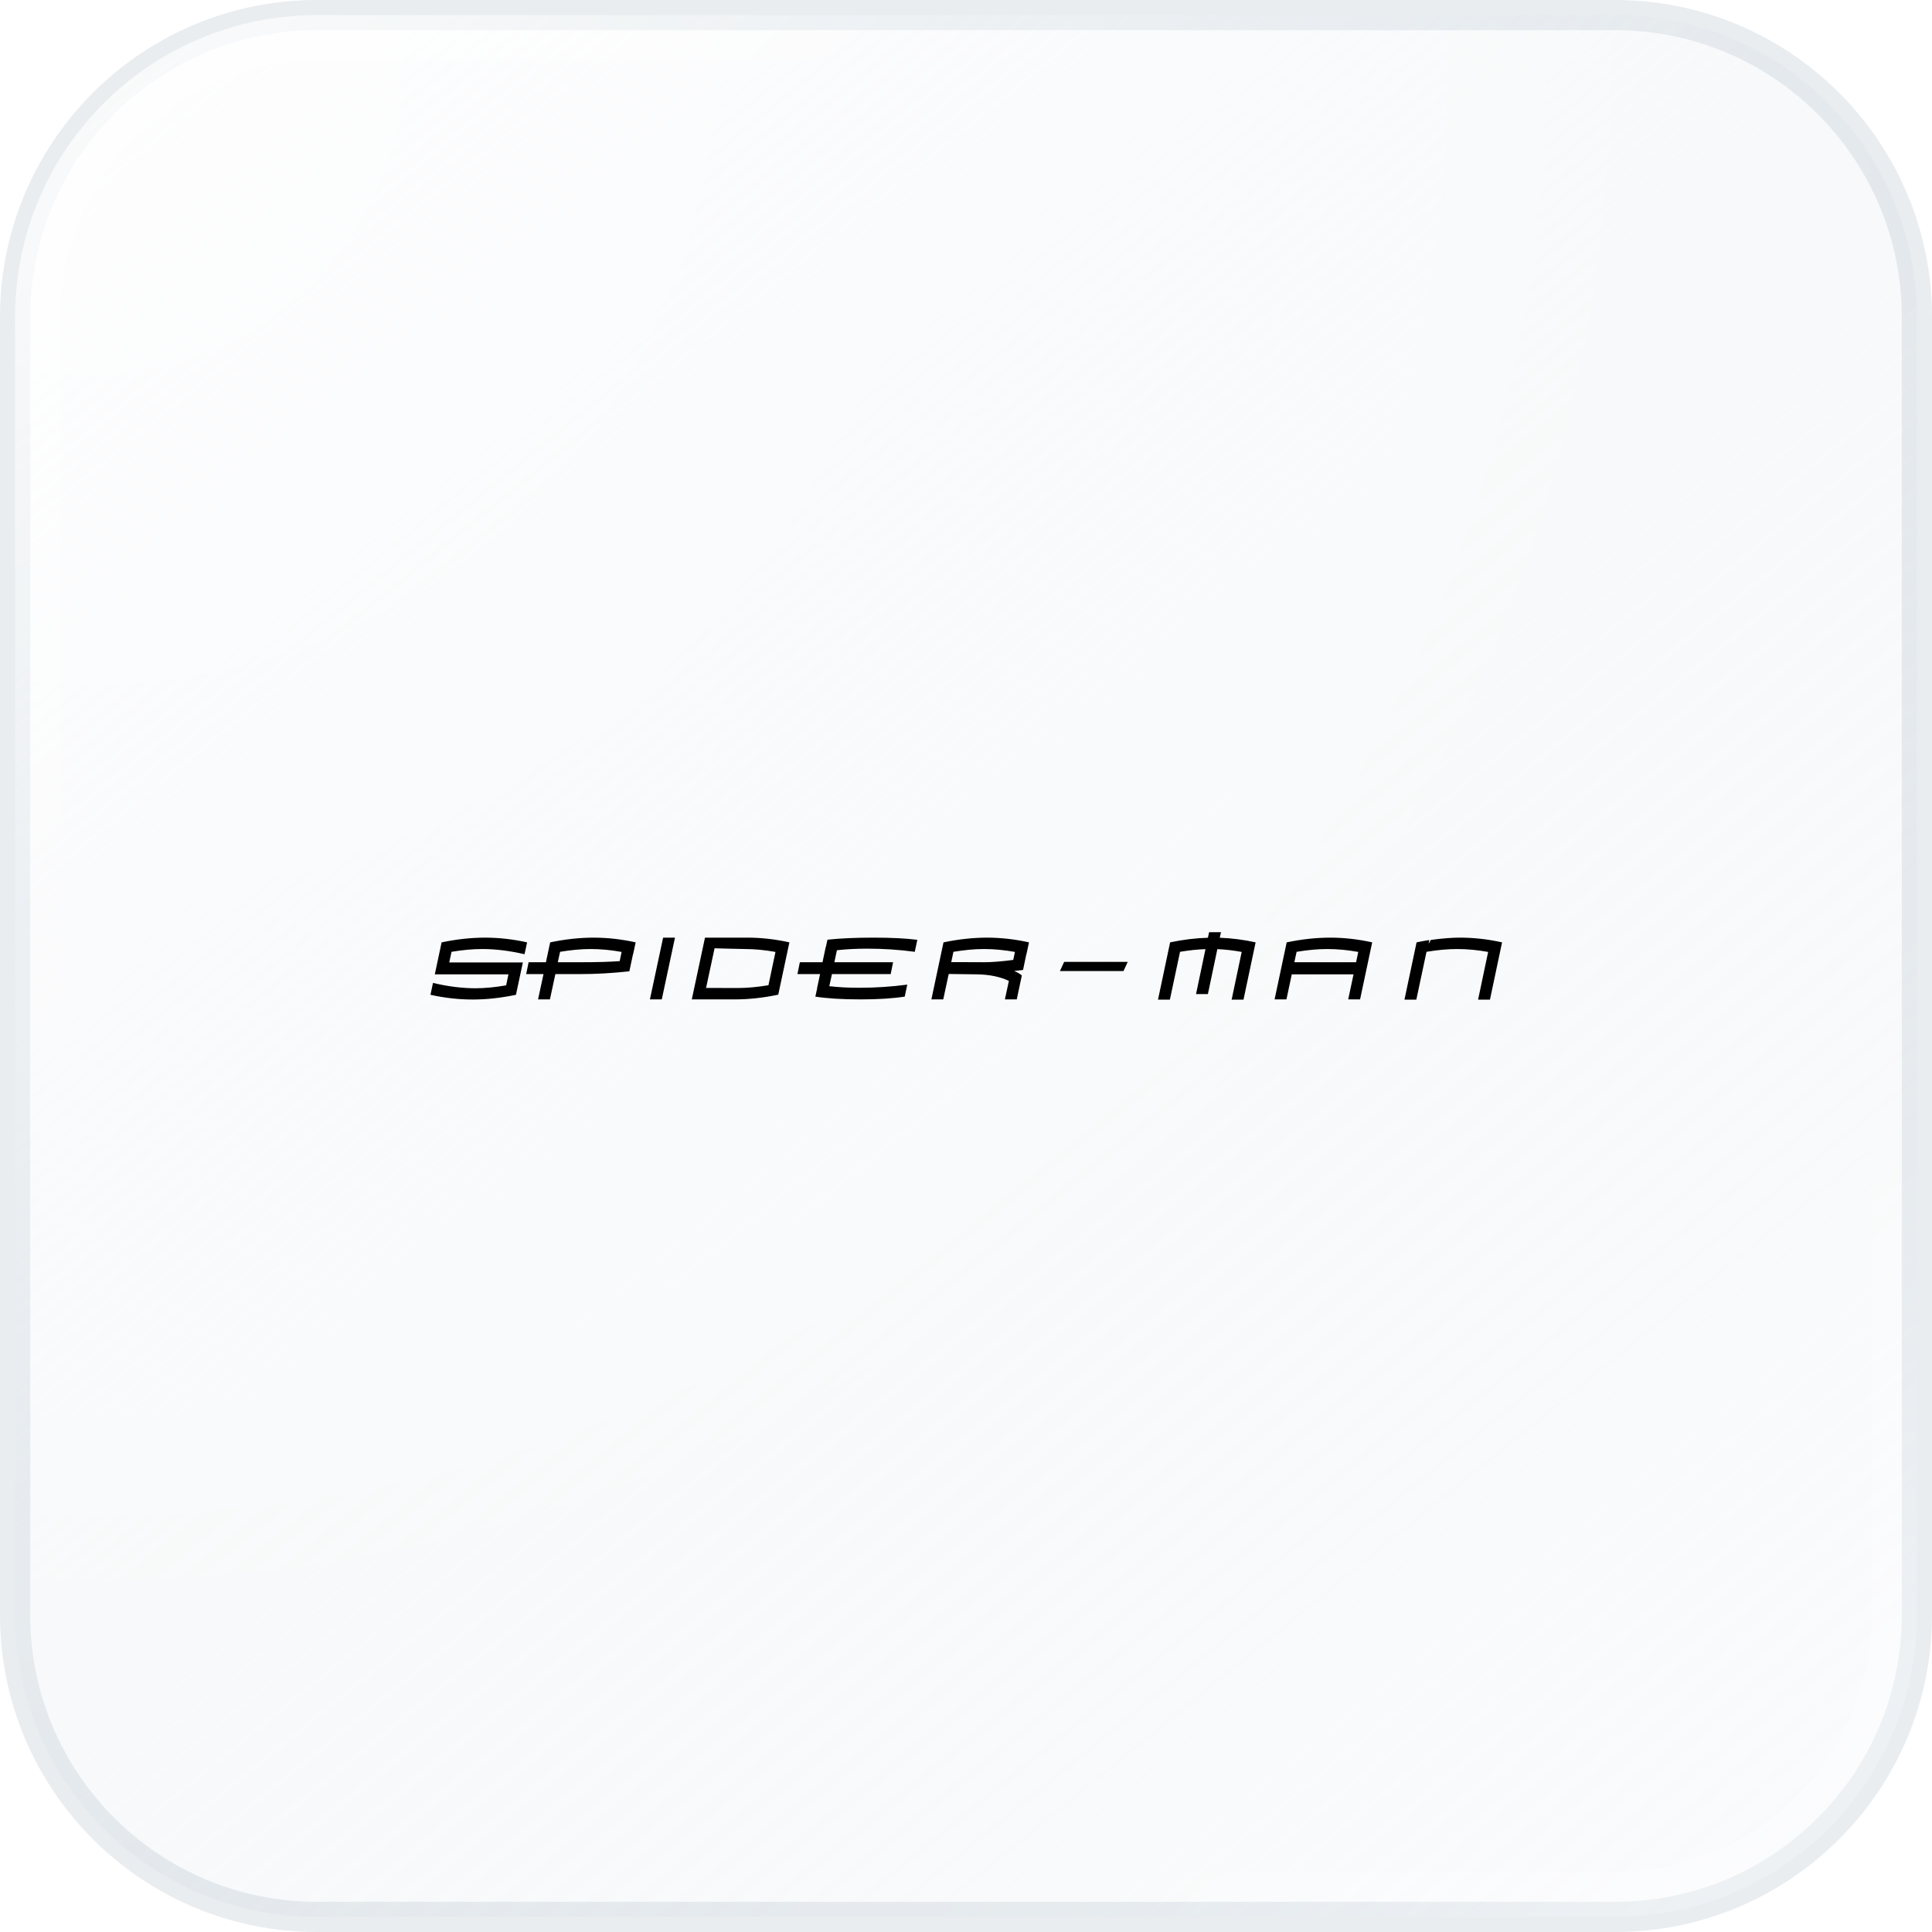
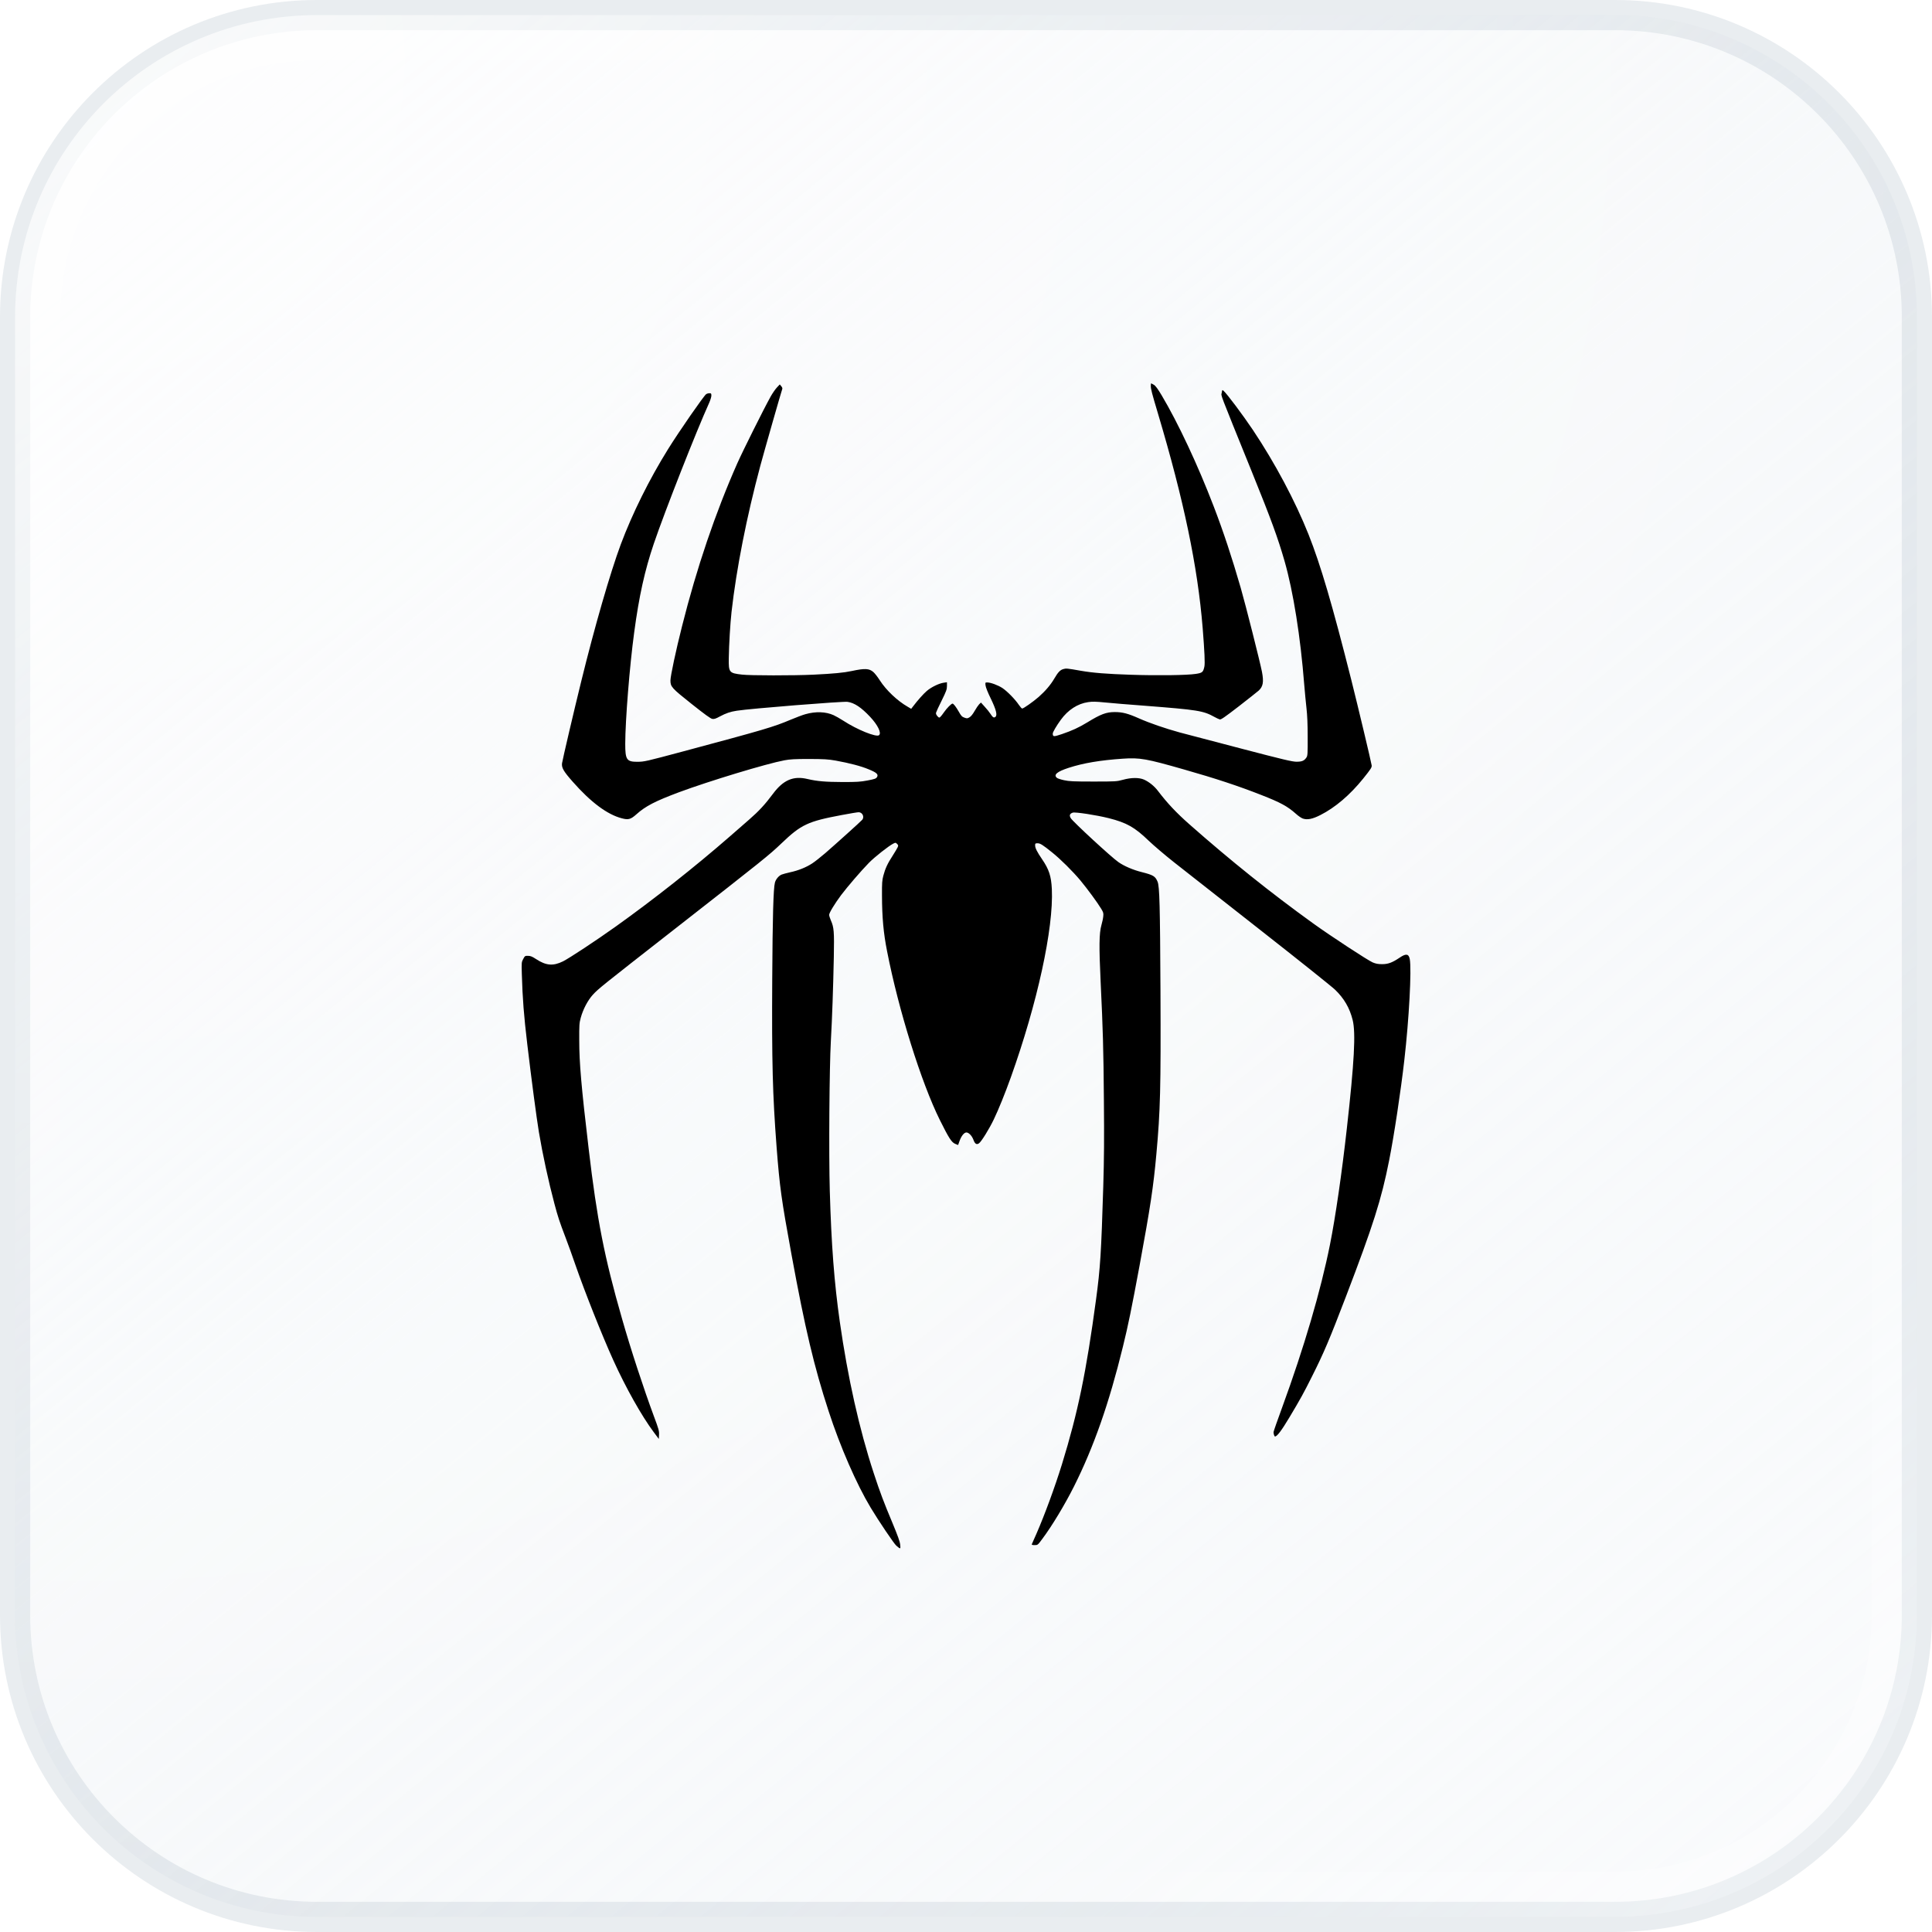
<svg xmlns="http://www.w3.org/2000/svg" viewBox="0 0 64 64" fill="none" color="#000000">
  <g>
    <defs>
      <linearGradient id="spider-man-app-mono-light-background-surface" x1="6" y1="0" x2="58" y2="64" gradientUnits="userSpaceOnUse">
        <stop offset="0" stop-color="#FBFCFD" stop-opacity=".78" />
        <stop offset=".48" stop-color="#EFF3F6" stop-opacity=".50" />
        <stop offset="1" stop-color="#F7F9FB" stop-opacity=".68" />
      </linearGradient>
      <radialGradient id="spider-man-app-mono-light-background-sheen" cx="3" cy="2" r="62" gradientUnits="userSpaceOnUse">
        <stop stop-color="#FFFFFF" stop-opacity=".45" />
        <stop offset="1" stop-color="#FFFFFF" stop-opacity="0" />
      </radialGradient>
      <linearGradient id="spider-man-app-mono-light-background-reflection" x1="0" y1="0" x2="64" y2="64" gradientUnits="userSpaceOnUse">
        <stop stop-color="#FFFFFF" stop-opacity=".64" />
        <stop offset=".23" stop-color="#FFFFFF" stop-opacity=".12" />
        <stop offset=".5" stop-color="#FFFFFF" stop-opacity="0" />
        <stop offset=".78" stop-color="#FFFFFF" stop-opacity=".08" />
        <stop offset="1" stop-color="#FFFFFF" stop-opacity=".45" />
      </linearGradient>
    </defs>
    <rect x=".5" y=".5" width="63" height="63" rx="10" fill="url(#spider-man-app-mono-light-background-surface)" stroke="#9EADBB" stroke-opacity=".22" />
    <rect x=".5" y=".5" width="63" height="63" rx="10" fill="url(#spider-man-app-mono-light-background-sheen)" />
    <rect x="1.25" y="1.25" width="61.5" height="61.5" rx="9.25" stroke="url(#spider-man-app-mono-light-background-reflection)" stroke-width="1.5" />
  </g>
  <defs>
    <filter id="spider-man-app-mono-light-mono" x="-5%" y="-5%" width="110%" height="110%" color-interpolation-filters="sRGB">
      <feColorMatrix in="SourceGraphic" type="matrix" values="0 0 0 0 1 0 0 0 0 1 0 0 0 0 1 -0.213 -0.715 -0.072 0 1" result="tones" />
      <feComposite in="tones" in2="SourceAlpha" operator="in" />
      <feComponentTransfer result="coverage">
        <feFuncA type="linear" slope="1" />
      </feComponentTransfer>
      <feFlood flood-color="currentColor" />
      <feComposite in2="coverage" operator="in" />
    </filter>
  </defs>
  <g filter="url(#spider-man-app-mono-light-mono)">
    <defs>
      <clipPath id="spider-man-app-mono-light-tile">
        <rect x=".5" y=".5" width="63" height="63" rx="10" />
      </clipPath>
    </defs>
    <g clip-path="url(#spider-man-app-mono-light-tile)">
-       <svg id="spider-man-app-mono-light-svg2" viewBox="80.12 28.558 640.787 41.018" fill="#111111" color="black" x="14.222" y="14.222" width="35.556" height="35.556">
-         <defs id="spider-man-app-mono-light-defs4" />
-         <g id="spider-man-app-mono-light-layer1">
-           <path d="M 131.837,66.26 C 122.872,68.14 114.245,69.08 105.955,69.08 C 97.666,69.08 89.279,68.14 80.795,66.26 L 82.315,59.176 C 91.278,61.297 99.737,62.357 107.69,62.357 C 113.185,62.357 119.281,61.778 125.98,60.621 L 127.354,54.042 L 83.398,54.042 L 87.447,34.955 C 96.46,33.077 105.112,32.138 113.402,32.138 C 121.691,32.138 130.053,33.077 138.487,34.955 L 136.969,42.042 C 128.053,39.969 119.618,38.933 111.665,38.933 C 106.172,38.933 100.075,39.487 93.375,40.594 L 92.001,46.957 L 135.956,46.957 L 131.837,66.26 z M 156.812,46.812 L 171.707,46.812 C 180.285,46.812 187.635,46.596 193.757,46.163 L 194.913,40.667 C 188.503,39.511 182.358,38.933 176.477,38.933 C 170.983,38.933 164.887,39.487 158.187,40.594 L 156.812,46.812 z M 139.389,46.812 L 149.728,46.812 L 152.259,34.955 C 161.272,33.077 169.924,32.138 178.213,32.138 C 186.503,32.138 194.865,33.077 203.299,34.955 L 201.781,42.042 L 201.708,42.042 L 199.539,52.235 C 189.37,53.344 179.61,53.898 170.26,53.898 L 155.367,53.898 L 152.115,69.007 L 145.029,69.007 L 148.283,53.898 L 137.944,53.898 L 139.389,46.812 z M 219.689,32.138 L 226.774,32.138 L 218.893,69.007 L 211.809,69.007 L 219.689,32.138 z M 282.573,60.548 L 286.767,40.667 C 280.357,39.511 274.188,38.933 268.259,38.933 C 267.054,38.933 262.885,38.837 255.751,38.644 L 250.403,38.498 L 245.342,62.139 L 238.258,62.139 L 264.283,62.212 C 269.778,62.212 275.875,61.657 282.573,60.548 L 282.573,60.548 z M 288.431,66.187 C 279.466,68.067 270.839,69.007 262.549,69.007 L 236.81,69.007 L 244.691,32.138 L 269.995,32.138 C 278.285,32.138 286.647,33.077 295.08,34.955 L 288.431,66.187 z M 301.327,46.812 L 314.847,46.812 L 316.797,37.631 L 316.87,37.631 L 317.81,33.367 C 325.232,32.547 334.438,32.138 345.428,32.138 C 355.934,32.138 364.609,32.571 371.453,33.437 L 369.935,40.594 C 360.634,39.341 351.187,38.715 341.596,38.715 C 335.04,38.715 328.991,39.028 323.449,39.655 L 321.931,46.812 L 356.993,46.812 L 355.548,53.898 L 320.486,53.898 L 318.895,61.126 C 324.342,61.753 330.318,62.066 336.823,62.066 C 346.415,62.066 355.958,61.439 365.452,60.186 L 363.934,67.346 C 356.705,68.453 347.909,69.007 337.547,69.007 C 326.702,69.007 317.713,68.453 310.58,67.346 L 311.665,62.357 L 311.592,62.357 L 313.399,53.898 L 299.881,53.898 L 301.327,46.812 z M 429.3,52.019 C 431.324,52.933 432.842,53.825 433.854,54.693 L 430.818,69.007 L 423.731,69.007 L 426.118,57.947 C 420.769,55.441 414.358,54.139 406.886,54.042 L 390.187,53.826 L 386.935,69.007 L 379.848,69.007 L 387.078,34.955 C 396.092,33.077 404.743,32.138 413.033,32.138 C 421.323,32.138 429.685,33.077 438.118,34.955 L 436.601,42.042 L 436.528,42.042 L 434.577,51.441 L 429.3,52.019 z M 391.705,46.741 L 411.804,46.812 C 415.949,46.812 421.587,46.354 428.72,45.439 L 429.732,40.667 C 423.322,39.511 417.177,38.933 411.297,38.933 C 405.803,38.933 399.706,39.487 393.007,40.594 L 391.705,46.741 z M 459.113,46.595 L 497.067,46.595 L 494.537,52.089 L 456.582,52.089 L 459.113,46.595 z M 545.65,28.883 L 552.736,28.883 L 552.013,32.208 C 559.098,32.45 566.231,33.365 573.412,34.955 L 566.182,69.153 L 559.097,69.153 L 565.098,40.667 C 560.134,39.752 555.291,39.198 550.568,39.004 L 544.928,65.825 L 537.842,65.825 L 543.481,39.004 C 538.855,39.149 533.795,39.68 528.3,40.594 L 522.228,69.153 L 515.141,69.153 L 522.371,34.955 C 530.132,33.317 537.651,32.401 544.928,32.208 L 545.65,28.883 z M 597.893,40.594 L 596.52,46.812 L 633.39,46.812 L 634.691,40.667 C 628.281,39.511 622.112,38.933 616.185,38.933 C 610.738,38.933 604.641,39.487 597.893,40.594 L 597.893,40.594 z M 635.777,69.007 L 628.69,69.007 L 631.872,54.042 L 595.002,54.042 L 591.821,69.007 L 584.736,69.007 L 591.964,34.955 C 600.978,33.077 609.629,32.138 617.919,32.138 C 626.209,32.138 634.571,33.077 643.007,34.955 L 635.777,69.007 z M 669.504,34.955 C 672.011,34.426 674.493,33.968 676.95,33.583 C 677.047,33.583 677.096,33.631 677.096,33.726 C 677.096,33.919 677.036,34.22 676.915,34.631 C 676.794,35.041 676.734,35.343 676.734,35.535 C 676.734,35.631 676.758,35.679 676.807,35.679 C 677.144,34.957 677.553,34.234 678.036,33.51 C 684.542,32.595 690.349,32.138 695.459,32.138 C 703.749,32.138 712.111,33.077 720.544,34.955 L 713.314,69.153 L 706.23,69.153 L 712.231,40.667 C 705.821,39.511 699.652,38.933 693.723,38.933 C 688.229,38.933 682.132,39.487 675.433,40.594 L 669.361,69.153 L 662.274,69.153 L 669.504,34.955 z" id="spider-man-app-mono-light-text2396" fill="#000000" fill-opacity="1" stroke="none" stroke-width="1px" stroke-linecap="butt" stroke-linejoin="miter" stroke-opacity="1" />
+       <svg viewBox="-4 -4 1268 1660" preserveAspectRatio="xMidYMid meet" color="black" x="12.606" y="12.606" width="38.788" height="38.788">
+         <g transform="translate(0,1652) scale(0.1,-0.1)" fill="#000000" stroke="none">
+           <path d="M8920 16484 c0 -45 15 -102 101 -390 368 -1234 563 -2169 634 -3039 27 -340 35 -507 24 -553 -17 -77 -29 -87 -122 -101 -123 -19 -539 -25 -922 -12 -339 11 -540 27 -710 57 -193 34 -205 35 -243 24 -46 -12 -77 -44 -130 -135 -52 -89 -128 -178 -222 -261 -81 -70 -215 -164 -233 -164 -7 0 -28 23 -47 51 -54 81 -166 194 -233 239 -64 42 -168 80 -217 80 -27 0 -28 -1 -23 -42 2 -25 34 -105 75 -188 75 -155 95 -234 65 -258 -21 -18 -38 -8 -69 41 -15 24 -52 70 -82 102 l-54 60 -26 -25 c-13 -14 -42 -56 -64 -95 -25 -44 -51 -77 -72 -89 -30 -18 -36 -18 -73 -5 -34 12 -46 25 -79 84 -40 70 -75 115 -89 115 -17 0 -82 -66 -119 -120 -21 -31 -46 -62 -55 -70 -15 -13 -20 -11 -42 14 -16 19 -22 35 -17 49 3 12 39 90 80 172 64 130 74 157 74 204 l0 54 -47 -7 c-65 -9 -177 -63 -239 -117 -47 -40 -129 -132 -195 -219 l-26 -34 -49 29 c-147 84 -306 235 -396 375 -30 47 -71 100 -91 117 -59 52 -121 55 -307 15 -111 -24 -255 -38 -545 -52 -275 -13 -896 -13 -1010 1 -184 21 -191 30 -188 234 3 193 21 493 39 655 69 612 214 1348 409 2075 51 190 298 1055 311 1088 3 8 -4 25 -16 38 l-20 24 -43 -46 c-23 -25 -62 -82 -86 -125 -98 -176 -395 -771 -474 -949 -311 -703 -574 -1478 -782 -2305 -87 -342 -165 -710 -165 -771 0 -90 16 -108 299 -333 189 -150 270 -209 295 -213 26 -4 49 3 107 35 86 46 148 67 239 81 196 31 1504 135 1570 126 98 -14 194 -78 321 -213 108 -115 164 -229 126 -260 -38 -32 -311 78 -507 206 -47 30 -108 65 -137 78 -111 50 -254 55 -399 14 -38 -10 -132 -46 -209 -78 -244 -103 -362 -138 -1515 -447 -542 -145 -558 -149 -660 -150 -151 0 -171 30 -171 254 1 338 62 1102 127 1581 69 515 150 880 279 1260 154 453 604 1598 784 1994 17 38 31 84 31 102 0 31 -3 34 -28 34 -16 0 -36 -6 -45 -12 -38 -29 -379 -521 -540 -779 -266 -427 -507 -913 -671 -1351 -149 -400 -373 -1176 -561 -1943 -100 -406 -265 -1110 -272 -1161 -8 -63 21 -114 151 -261 257 -292 491 -466 696 -519 93 -25 126 -16 208 57 129 116 268 187 602 312 431 160 1243 406 1495 453 81 15 147 19 350 19 215 -1 268 -4 378 -23 197 -36 359 -78 468 -124 116 -47 141 -73 116 -112 -14 -20 -34 -27 -134 -46 -101 -19 -151 -22 -348 -22 -250 1 -365 11 -502 43 -200 48 -344 -14 -489 -209 -113 -152 -201 -247 -338 -366 -76 -67 -200 -174 -275 -240 -498 -434 -1081 -894 -1616 -1276 -283 -202 -657 -448 -748 -494 -140 -69 -240 -61 -382 32 -55 36 -79 46 -114 46 -42 1 -45 -1 -68 -44 -24 -44 -25 -49 -20 -215 10 -345 29 -590 78 -1000 61 -514 131 -1039 164 -1240 53 -316 137 -704 220 -1015 51 -191 71 -252 160 -485 36 -93 98 -267 139 -386 130 -375 377 -998 536 -1348 177 -391 402 -791 574 -1021 l71 -95 3 60 c3 54 -5 81 -72 260 -146 394 -328 947 -454 1390 -249 867 -353 1397 -471 2400 -105 885 -134 1223 -134 1540 -1 216 1 248 21 320 33 122 101 250 173 329 79 85 116 115 1154 926 1276 997 1343 1051 1517 1217 280 268 374 313 855 403 116 22 224 40 241 40 53 0 85 -66 51 -107 -18 -22 -372 -341 -523 -472 -66 -57 -150 -123 -187 -147 -86 -56 -195 -100 -311 -125 -49 -11 -105 -26 -122 -33 -41 -17 -83 -67 -95 -114 -22 -81 -33 -490 -38 -1357 -7 -1188 5 -1647 62 -2395 44 -567 67 -733 211 -1520 193 -1053 320 -1589 526 -2220 164 -505 396 -1036 597 -1370 115 -191 331 -511 363 -538 60 -52 62 -51 55 14 -4 44 -33 124 -112 314 -120 286 -175 431 -263 700 -205 623 -368 1354 -481 2145 -79 555 -120 1091 -142 1855 -15 525 -6 1755 15 2125 19 337 33 750 42 1190 7 367 2 423 -42 522 -13 31 -24 65 -24 78 0 29 78 157 170 281 91 120 278 338 392 455 82 84 280 240 347 274 32 16 34 16 54 -4 18 -18 19 -23 8 -48 -7 -15 -39 -70 -72 -121 -71 -109 -104 -180 -131 -282 -17 -64 -20 -104 -19 -280 1 -312 21 -533 72 -790 163 -836 485 -1864 749 -2395 128 -257 165 -314 216 -336 l42 -17 21 59 c27 73 65 119 97 119 33 0 78 -47 99 -103 21 -59 46 -75 80 -50 34 25 145 204 209 338 67 139 160 369 241 595 377 1054 608 2113 582 2670 -9 185 -40 280 -140 426 -70 103 -97 156 -97 194 0 27 3 30 34 30 38 0 72 -21 206 -129 121 -97 292 -267 401 -397 98 -118 243 -315 294 -400 32 -52 36 -65 31 -109 -2 -27 -14 -84 -26 -125 -33 -115 -35 -305 -11 -810 32 -672 40 -930 46 -1680 5 -525 3 -822 -9 -1215 -29 -945 -42 -1156 -102 -1600 -139 -1033 -257 -1604 -484 -2340 -100 -323 -245 -717 -361 -983 -33 -75 -63 -143 -66 -149 -4 -9 8 -13 39 -13 45 0 45 0 112 91 135 180 318 484 447 741 281 561 498 1180 693 1979 75 304 123 540 237 1154 152 825 196 1113 238 1580 56 615 64 931 58 2305 -6 1219 -13 1487 -41 1555 -33 78 -59 94 -224 136 -121 30 -248 84 -330 141 -97 66 -647 574 -677 624 -23 39 -15 63 28 78 34 12 334 -34 510 -78 254 -64 369 -129 566 -319 70 -67 232 -205 361 -307 129 -101 678 -532 1220 -958 542 -425 1019 -806 1061 -847 128 -122 209 -261 251 -432 45 -182 23 -595 -83 -1538 -70 -627 -162 -1261 -239 -1645 -132 -659 -368 -1460 -676 -2303 -68 -185 -124 -345 -124 -355 0 -28 12 -62 21 -62 29 0 93 85 203 269 161 269 204 348 320 580 169 336 249 525 479 1126 390 1019 507 1387 616 1940 69 347 165 981 215 1420 67 580 105 1289 77 1434 -15 75 -54 80 -142 20 -104 -70 -163 -93 -249 -93 -58 0 -89 6 -135 25 -68 29 -597 375 -845 554 -603 435 -1166 886 -1752 1403 -188 166 -313 299 -448 476 -51 67 -123 125 -195 158 -70 31 -181 31 -300 -2 -87 -24 -100 -25 -420 -25 -282 0 -342 3 -415 19 -47 10 -93 25 -102 34 -50 43 3 88 166 141 209 68 447 108 767 130 244 17 336 0 874 -154 446 -127 767 -233 1090 -360 274 -107 373 -161 492 -267 34 -31 78 -61 99 -68 64 -21 136 -7 248 50 210 106 420 285 607 517 110 137 124 159 120 188 -7 50 -193 830 -286 1200 -272 1080 -438 1642 -608 2071 -190 477 -476 1014 -790 1484 -143 213 -364 508 -414 553 -20 18 -21 17 -28 -28 -7 -51 -51 63 430 -1125 271 -669 366 -929 461 -1259 124 -433 226 -1074 279 -1751 9 -107 23 -258 32 -335 11 -94 17 -227 17 -405 1 -238 -1 -269 -17 -293 -31 -47 -63 -61 -141 -61 -60 0 -184 29 -791 188 -396 103 -785 206 -865 227 -210 58 -423 131 -579 200 -153 68 -231 89 -342 89 -120 0 -198 -29 -389 -146 -121 -74 -216 -117 -359 -166 -120 -40 -130 -40 -131 7 0 21 51 108 114 195 102 141 240 230 388 251 62 9 110 8 240 -5 90 -9 341 -30 558 -46 761 -59 833 -71 992 -159 29 -16 63 -32 75 -35 17 -6 70 31 270 185 136 106 263 206 282 223 63 58 74 123 47 266 -29 147 -229 939 -301 1190 -124 430 -248 804 -383 1155 -225 587 -505 1184 -739 1577 -55 92 -86 134 -110 148 -19 11 -36 20 -39 20 -2 0 -4 -16 -4 -36z" />
        </g>
      </svg>
    </g>
  </g>
</svg>
